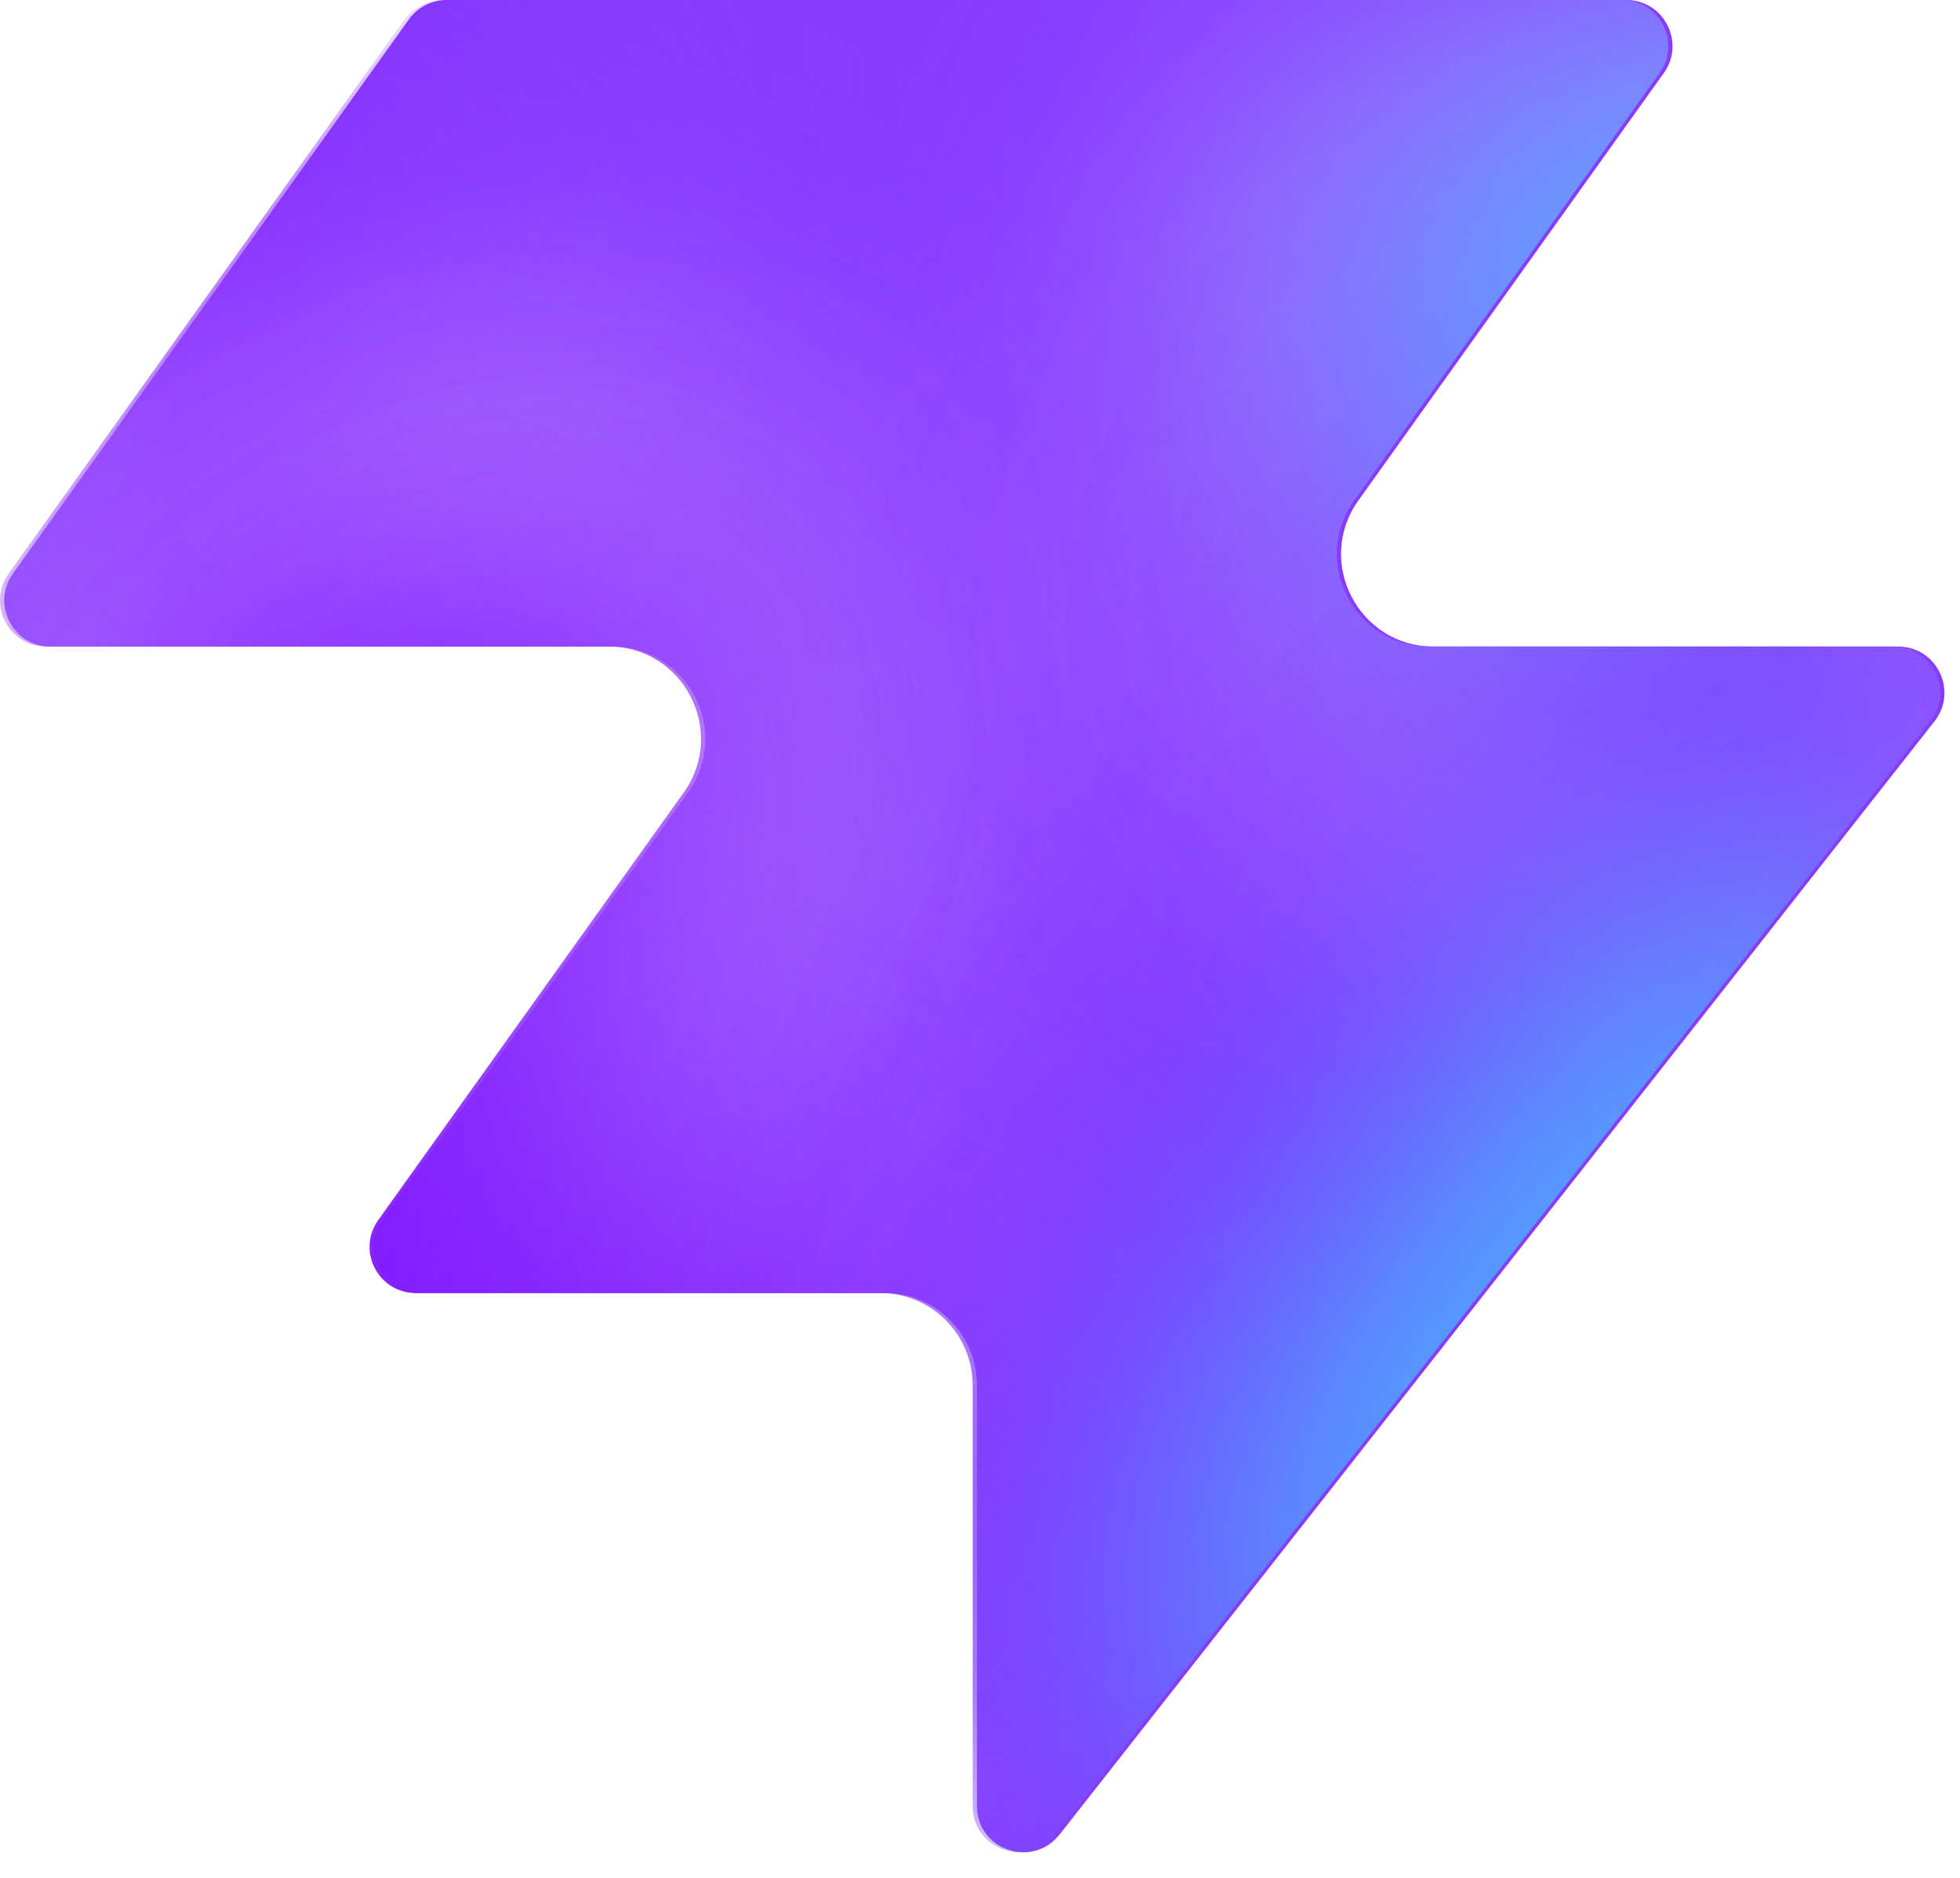
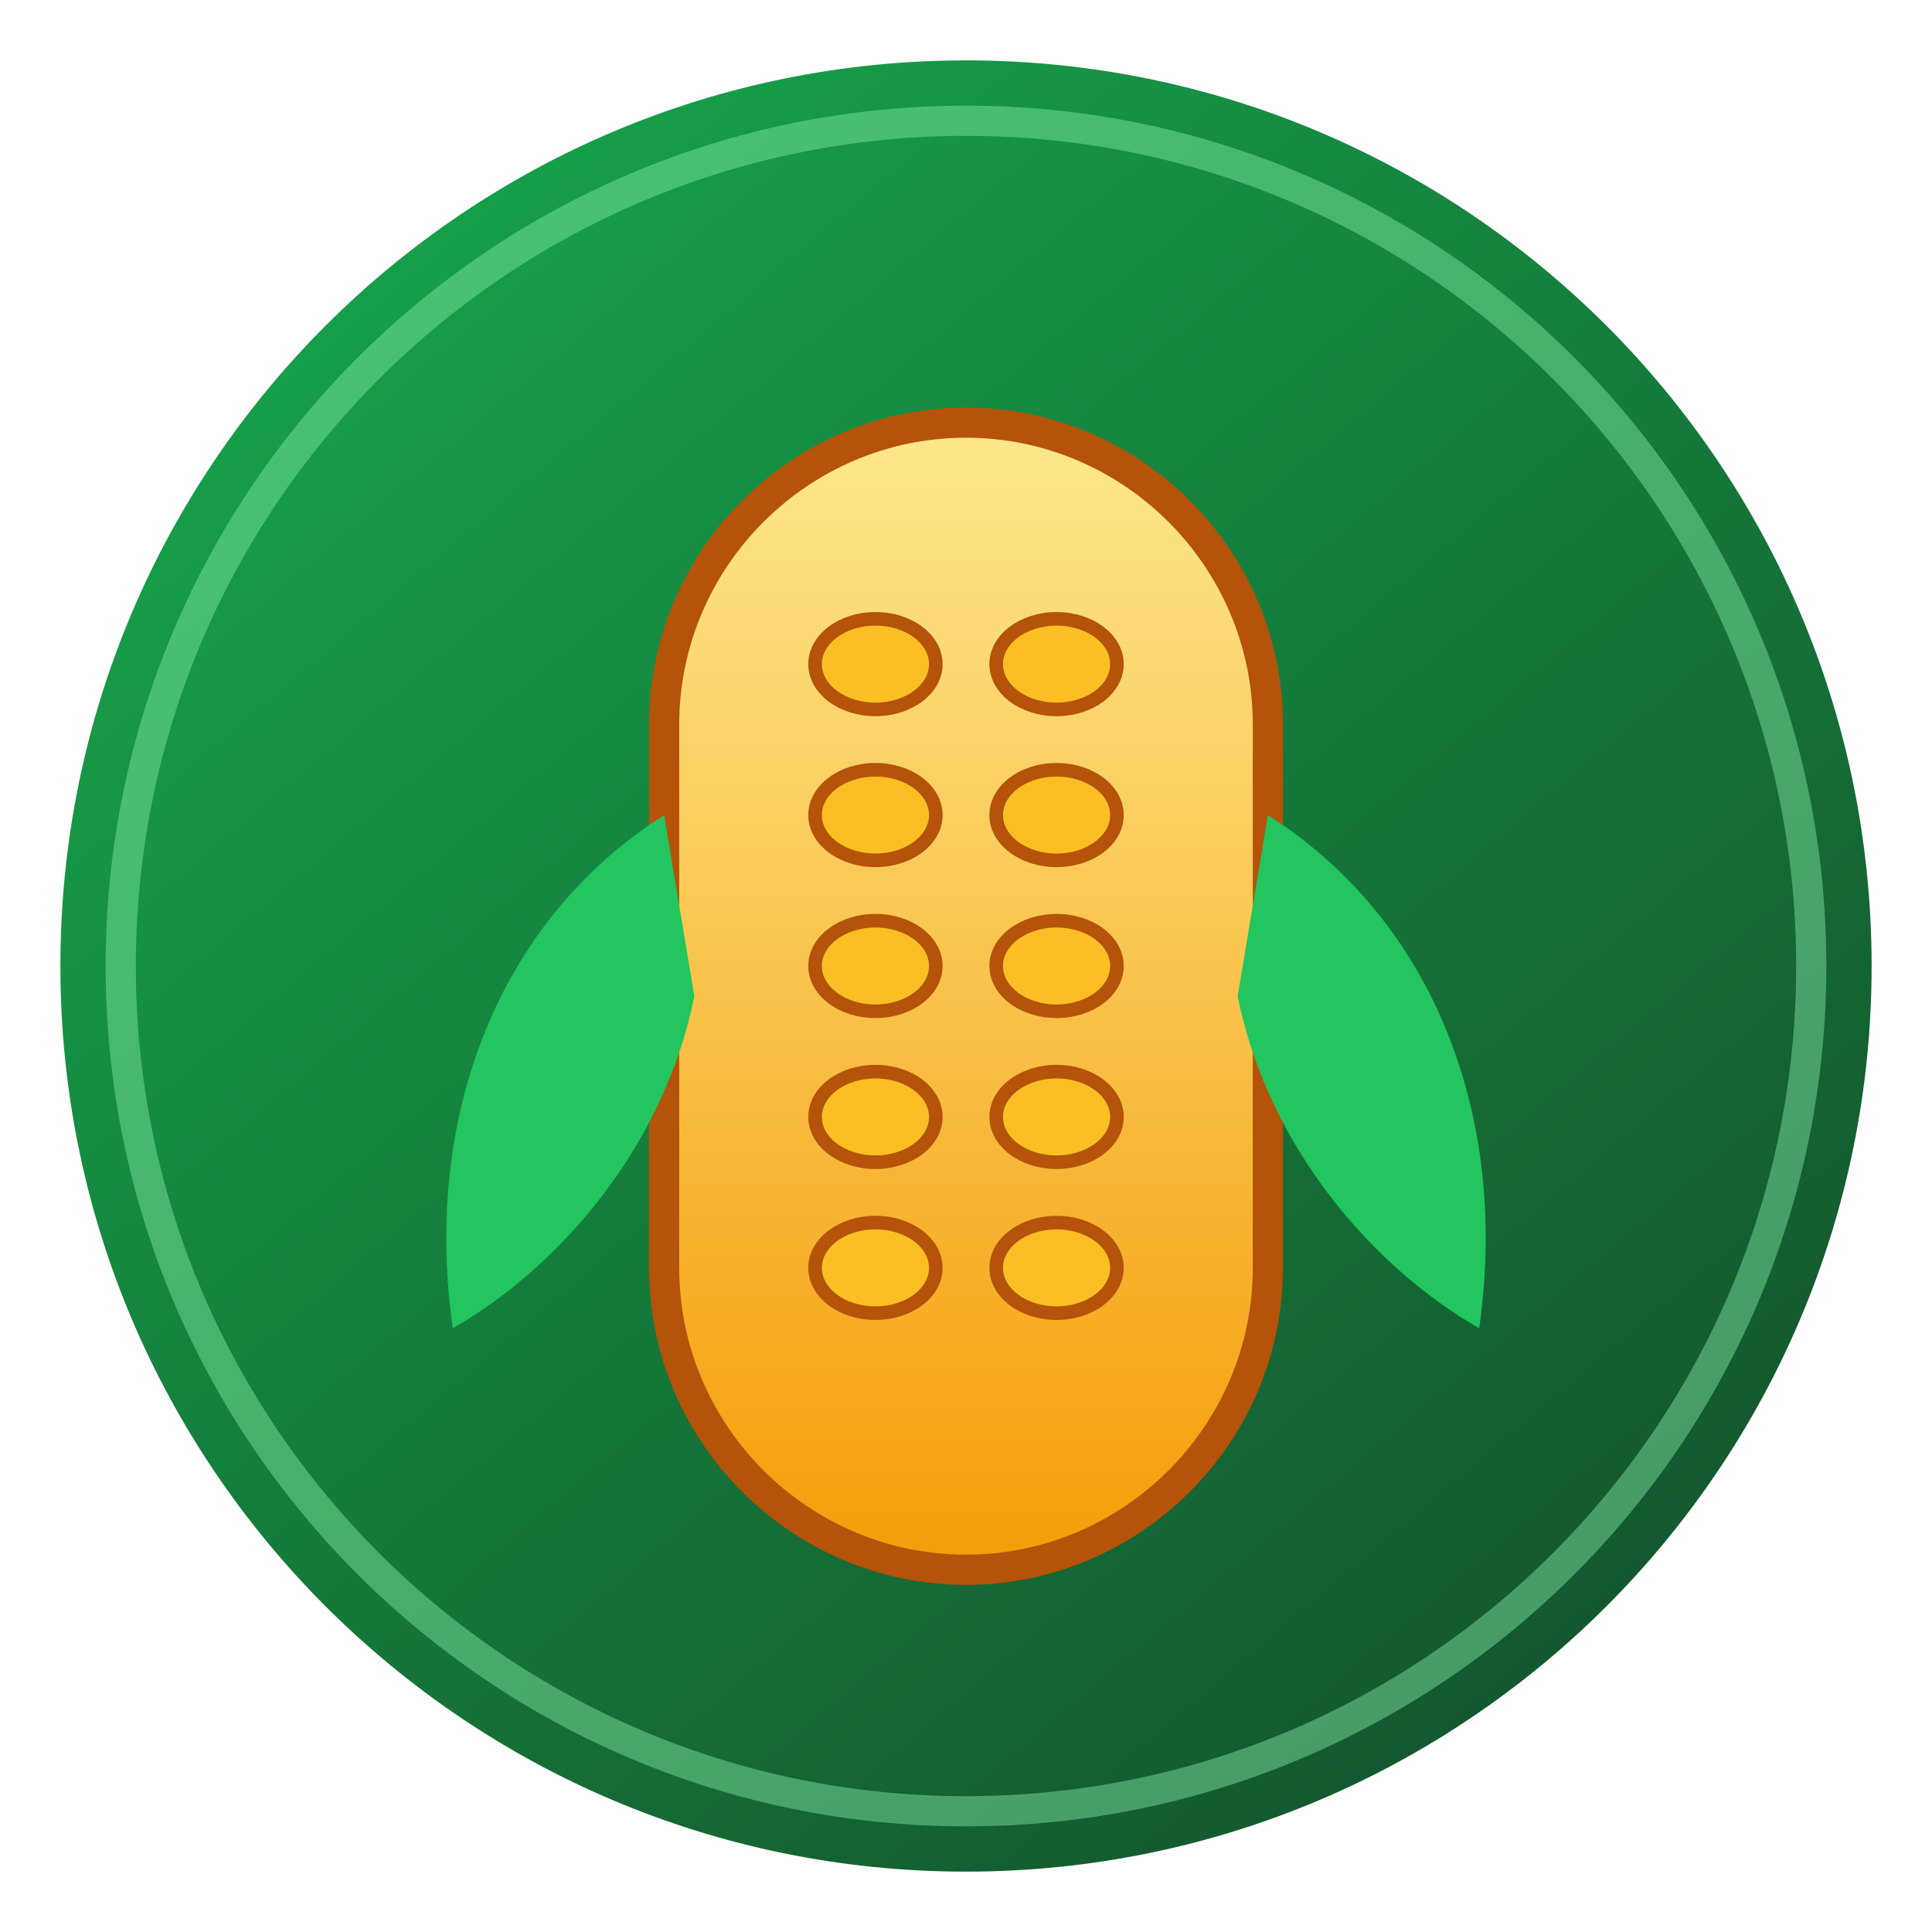
- <svg xmlns="http://www.w3.org/2000/svg" width="48" height="46" fill="none" viewBox="0 0 48 46">
-   <path fill="#863bff" d="M25.946 44.938c-.664.845-2.021.375-2.021-.698V33.937a2.26 2.26 0 0 0-2.262-2.262H10.287c-.92 0-1.456-1.04-.92-1.788l7.48-10.471c1.07-1.497 0-3.578-1.842-3.578H1.237c-.92 0-1.456-1.04-.92-1.788L10.013.474c.214-.297.556-.474.92-.474h28.894c.92 0 1.456 1.04.92 1.788l-7.48 10.471c-1.07 1.498 0 3.579 1.842 3.579h11.377c.943 0 1.473 1.088.89 1.83L25.947 44.94z" style="fill:#863bff;fill:color(display-p3 .525 .23 1);fill-opacity:1" />
-   <mask id="a" width="48" height="46" x="0" y="0" maskUnits="userSpaceOnUse" style="mask-type:alpha">
-     <path fill="#000" d="M25.842 44.938c-.664.844-2.021.375-2.021-.698V33.937a2.26 2.26 0 0 0-2.262-2.262H10.183c-.92 0-1.456-1.04-.92-1.788l7.48-10.471c1.07-1.498 0-3.579-1.842-3.579H1.133c-.92 0-1.456-1.04-.92-1.787L9.91.473c.214-.297.556-.474.92-.474h28.894c.92 0 1.456 1.04.92 1.788l-7.48 10.471c-1.07 1.498 0 3.578 1.842 3.578h11.377c.943 0 1.473 1.088.89 1.832L25.843 44.94z" style="fill:#000;fill-opacity:1" />
-   </mask>
-   <g mask="url(#a)">
-     <g filter="url(#b)">
-       <ellipse cx="5.508" cy="14.704" fill="#ede6ff" rx="5.508" ry="14.704" style="fill:#ede6ff;fill:color(display-p3 .927 .903 1);fill-opacity:1" transform="matrix(.00324 1 1 -.00324 -4.47 31.516)" />
-     </g>
-     <g filter="url(#c)">
-       <ellipse cx="10.399" cy="29.851" fill="#ede6ff" rx="10.399" ry="29.851" style="fill:#ede6ff;fill:color(display-p3 .927 .903 1);fill-opacity:1" transform="matrix(.00324 1 1 -.00324 -39.328 7.883)" />
-     </g>
-     <g filter="url(#d)">
-       <ellipse cx="5.508" cy="30.487" fill="#7e14ff" rx="5.508" ry="30.487" style="fill:#7e14ff;fill:color(display-p3 .492 .077 1);fill-opacity:1" transform="rotate(89.814 -25.913 -14.639)scale(1 -1)" />
-     </g>
-     <g filter="url(#e)">
-       <ellipse cx="5.508" cy="30.599" fill="#7e14ff" rx="5.508" ry="30.599" style="fill:#7e14ff;fill:color(display-p3 .492 .077 1);fill-opacity:1" transform="rotate(89.814 -32.644 -3.334)scale(1 -1)" />
-     </g>
-     <g filter="url(#f)">
-       <ellipse cx="5.508" cy="30.599" fill="#7e14ff" rx="5.508" ry="30.599" style="fill:#7e14ff;fill:color(display-p3 .492 .077 1);fill-opacity:1" transform="matrix(.00324 1 1 -.00324 -34.34 30.47)" />
-     </g>
-     <g filter="url(#g)">
-       <ellipse cx="14.072" cy="22.078" fill="#ede6ff" rx="14.072" ry="22.078" style="fill:#ede6ff;fill:color(display-p3 .927 .903 1);fill-opacity:1" transform="rotate(93.35 24.506 48.493)scale(-1 1)" />
-     </g>
-     <g filter="url(#h)">
-       <ellipse cx="3.47" cy="21.501" fill="#7e14ff" rx="3.47" ry="21.501" style="fill:#7e14ff;fill:color(display-p3 .492 .077 1);fill-opacity:1" transform="rotate(89.009 28.708 47.59)scale(-1 1)" />
-     </g>
-     <g filter="url(#i)">
-       <ellipse cx="3.47" cy="21.501" fill="#7e14ff" rx="3.47" ry="21.501" style="fill:#7e14ff;fill:color(display-p3 .492 .077 1);fill-opacity:1" transform="rotate(89.009 28.708 47.59)scale(-1 1)" />
-     </g>
-     <g filter="url(#j)">
-       <ellipse cx=".387" cy="8.972" fill="#7e14ff" rx="4.407" ry="29.108" style="fill:#7e14ff;fill:color(display-p3 .492 .077 1);fill-opacity:1" transform="rotate(39.51 .387 8.972)" />
-     </g>
-     <g filter="url(#k)">
-       <ellipse cx="47.523" cy="-6.092" fill="#7e14ff" rx="4.407" ry="29.108" style="fill:#7e14ff;fill:color(display-p3 .492 .077 1);fill-opacity:1" transform="rotate(37.892 47.523 -6.092)" />
-     </g>
-     <g filter="url(#l)">
-       <ellipse cx="41.412" cy="6.333" fill="#47bfff" rx="5.971" ry="9.665" style="fill:#47bfff;fill:color(display-p3 .28 .748 1);fill-opacity:1" transform="rotate(37.892 41.412 6.333)" />
-     </g>
-     <g filter="url(#m)">
-       <ellipse cx="-1.879" cy="38.332" fill="#7e14ff" rx="4.407" ry="29.108" style="fill:#7e14ff;fill:color(display-p3 .492 .077 1);fill-opacity:1" transform="rotate(37.892 -1.88 38.332)" />
-     </g>
-     <g filter="url(#n)">
-       <ellipse cx="-1.879" cy="38.332" fill="#7e14ff" rx="4.407" ry="29.108" style="fill:#7e14ff;fill:color(display-p3 .492 .077 1);fill-opacity:1" transform="rotate(37.892 -1.88 38.332)" />
-     </g>
-     <g filter="url(#o)">
-       <ellipse cx="35.651" cy="29.907" fill="#7e14ff" rx="4.407" ry="29.108" style="fill:#7e14ff;fill:color(display-p3 .492 .077 1);fill-opacity:1" transform="rotate(37.892 35.651 29.907)" />
-     </g>
-     <g filter="url(#p)">
-       <ellipse cx="38.418" cy="32.4" fill="#47bfff" rx="5.971" ry="15.297" style="fill:#47bfff;fill:color(display-p3 .28 .748 1);fill-opacity:1" transform="rotate(37.892 38.418 32.4)" />
-     </g>
+ <svg xmlns="http://www.w3.org/2000/svg" width="64" height="64" viewBox="0 0 128 128" role="img" aria-label="Kilimo Logic favicon">
+   <defs>
+     <linearGradient id="bg" x1="20" y1="12" x2="108" y2="116" gradientUnits="userSpaceOnUse">
+       <stop offset="0" stop-color="#16a34a" />
+       <stop offset="1" stop-color="#14532d" />
+     </linearGradient>
+     <linearGradient id="cob" x1="64" y1="30" x2="64" y2="102" gradientUnits="userSpaceOnUse">
+       <stop offset="0" stop-color="#fde68a" />
+       <stop offset="1" stop-color="#f59e0b" />
+     </linearGradient>
+   </defs>
+   <circle cx="64" cy="64" r="60" fill="url(#bg)" />
+   <circle cx="64" cy="64" r="56" fill="none" stroke="#86efac" stroke-opacity="0.45" stroke-width="2" />
+   <path d="M64 28C75 28 84 37 84 48V84C84 95 75 104 64 104C53 104 44 95 44 84V48C44 37 53 28 64 28Z" fill="url(#cob)" stroke="#b45309" stroke-width="2" />
+   <g fill="#fbbf24" stroke="#b45309" stroke-width="0.9">
+     <ellipse cx="58" cy="44" rx="4" ry="3" />
+     <ellipse cx="70" cy="44" rx="4" ry="3" />
+     <ellipse cx="58" cy="54" rx="4" ry="3" />
+     <ellipse cx="70" cy="54" rx="4" ry="3" />
+     <ellipse cx="58" cy="64" rx="4" ry="3" />
+     <ellipse cx="70" cy="64" rx="4" ry="3" />
+     <ellipse cx="58" cy="74" rx="4" ry="3" />
+     <ellipse cx="70" cy="74" rx="4" ry="3" />
+     <ellipse cx="58" cy="84" rx="4" ry="3" />
+     <ellipse cx="70" cy="84" rx="4" ry="3" />
  </g>
-   <defs>
-     <filter id="b" width="60.045" height="41.654" x="-19.77" y="16.149" color-interpolation-filters="sRGB" filterUnits="userSpaceOnUse">
-       <feFlood flood-opacity="0" result="BackgroundImageFix" />
-       <feBlend in="SourceGraphic" in2="BackgroundImageFix" result="shape" />
-       <feGaussianBlur result="effect1_foregroundBlur_2002_17158" stdDeviation="7.659" />
-     </filter>
-     <filter id="c" width="90.34" height="51.437" x="-54.613" y="-7.533" color-interpolation-filters="sRGB" filterUnits="userSpaceOnUse">
-       <feFlood flood-opacity="0" result="BackgroundImageFix" />
-       <feBlend in="SourceGraphic" in2="BackgroundImageFix" result="shape" />
-       <feGaussianBlur result="effect1_foregroundBlur_2002_17158" stdDeviation="7.659" />
-     </filter>
-     <filter id="d" width="79.355" height="29.4" x="-49.64" y="2.03" color-interpolation-filters="sRGB" filterUnits="userSpaceOnUse">
-       <feFlood flood-opacity="0" result="BackgroundImageFix" />
-       <feBlend in="SourceGraphic" in2="BackgroundImageFix" result="shape" />
-       <feGaussianBlur result="effect1_foregroundBlur_2002_17158" stdDeviation="4.596" />
-     </filter>
-     <filter id="e" width="79.579" height="29.4" x="-45.045" y="20.029" color-interpolation-filters="sRGB" filterUnits="userSpaceOnUse">
-       <feFlood flood-opacity="0" result="BackgroundImageFix" />
-       <feBlend in="SourceGraphic" in2="BackgroundImageFix" result="shape" />
-       <feGaussianBlur result="effect1_foregroundBlur_2002_17158" stdDeviation="4.596" />
-     </filter>
-     <filter id="f" width="79.579" height="29.4" x="-43.513" y="21.178" color-interpolation-filters="sRGB" filterUnits="userSpaceOnUse">
-       <feFlood flood-opacity="0" result="BackgroundImageFix" />
-       <feBlend in="SourceGraphic" in2="BackgroundImageFix" result="shape" />
-       <feGaussianBlur result="effect1_foregroundBlur_2002_17158" stdDeviation="4.596" />
-     </filter>
-     <filter id="g" width="74.749" height="58.852" x="15.756" y="-17.901" color-interpolation-filters="sRGB" filterUnits="userSpaceOnUse">
-       <feFlood flood-opacity="0" result="BackgroundImageFix" />
-       <feBlend in="SourceGraphic" in2="BackgroundImageFix" result="shape" />
-       <feGaussianBlur result="effect1_foregroundBlur_2002_17158" stdDeviation="7.659" />
-     </filter>
-     <filter id="h" width="61.377" height="25.362" x="23.548" y="2.284" color-interpolation-filters="sRGB" filterUnits="userSpaceOnUse">
-       <feFlood flood-opacity="0" result="BackgroundImageFix" />
-       <feBlend in="SourceGraphic" in2="BackgroundImageFix" result="shape" />
-       <feGaussianBlur result="effect1_foregroundBlur_2002_17158" stdDeviation="4.596" />
-     </filter>
-     <filter id="i" width="61.377" height="25.362" x="23.548" y="2.284" color-interpolation-filters="sRGB" filterUnits="userSpaceOnUse">
-       <feFlood flood-opacity="0" result="BackgroundImageFix" />
-       <feBlend in="SourceGraphic" in2="BackgroundImageFix" result="shape" />
-       <feGaussianBlur result="effect1_foregroundBlur_2002_17158" stdDeviation="4.596" />
-     </filter>
-     <filter id="j" width="56.045" height="63.649" x="-27.636" y="-22.853" color-interpolation-filters="sRGB" filterUnits="userSpaceOnUse">
-       <feFlood flood-opacity="0" result="BackgroundImageFix" />
-       <feBlend in="SourceGraphic" in2="BackgroundImageFix" result="shape" />
-       <feGaussianBlur result="effect1_foregroundBlur_2002_17158" stdDeviation="4.596" />
-     </filter>
-     <filter id="k" width="54.814" height="64.646" x="20.116" y="-38.415" color-interpolation-filters="sRGB" filterUnits="userSpaceOnUse">
-       <feFlood flood-opacity="0" result="BackgroundImageFix" />
-       <feBlend in="SourceGraphic" in2="BackgroundImageFix" result="shape" />
-       <feGaussianBlur result="effect1_foregroundBlur_2002_17158" stdDeviation="4.596" />
-     </filter>
-     <filter id="l" width="33.541" height="35.313" x="24.641" y="-11.323" color-interpolation-filters="sRGB" filterUnits="userSpaceOnUse">
-       <feFlood flood-opacity="0" result="BackgroundImageFix" />
-       <feBlend in="SourceGraphic" in2="BackgroundImageFix" result="shape" />
-       <feGaussianBlur result="effect1_foregroundBlur_2002_17158" stdDeviation="4.596" />
-     </filter>
-     <filter id="m" width="54.814" height="64.646" x="-29.286" y="6.009" color-interpolation-filters="sRGB" filterUnits="userSpaceOnUse">
-       <feFlood flood-opacity="0" result="BackgroundImageFix" />
-       <feBlend in="SourceGraphic" in2="BackgroundImageFix" result="shape" />
-       <feGaussianBlur result="effect1_foregroundBlur_2002_17158" stdDeviation="4.596" />
-     </filter>
-     <filter id="n" width="54.814" height="64.646" x="-29.286" y="6.009" color-interpolation-filters="sRGB" filterUnits="userSpaceOnUse">
-       <feFlood flood-opacity="0" result="BackgroundImageFix" />
-       <feBlend in="SourceGraphic" in2="BackgroundImageFix" result="shape" />
-       <feGaussianBlur result="effect1_foregroundBlur_2002_17158" stdDeviation="4.596" />
-     </filter>
-     <filter id="o" width="54.814" height="64.646" x="8.244" y="-2.416" color-interpolation-filters="sRGB" filterUnits="userSpaceOnUse">
-       <feFlood flood-opacity="0" result="BackgroundImageFix" />
-       <feBlend in="SourceGraphic" in2="BackgroundImageFix" result="shape" />
-       <feGaussianBlur result="effect1_foregroundBlur_2002_17158" stdDeviation="4.596" />
-     </filter>
-     <filter id="p" width="39.409" height="43.623" x="18.713" y="10.588" color-interpolation-filters="sRGB" filterUnits="userSpaceOnUse">
-       <feFlood flood-opacity="0" result="BackgroundImageFix" />
-       <feBlend in="SourceGraphic" in2="BackgroundImageFix" result="shape" />
-       <feGaussianBlur result="effect1_foregroundBlur_2002_17158" stdDeviation="4.596" />
-     </filter>
-   </defs>
+   <path d="M44 54C33 61 28 74 30 88C37 84 44 76 46 66" fill="#22c55e" />
+   <path d="M84 54C95 61 100 74 98 88C91 84 84 76 82 66" fill="#22c55e" />
</svg>
